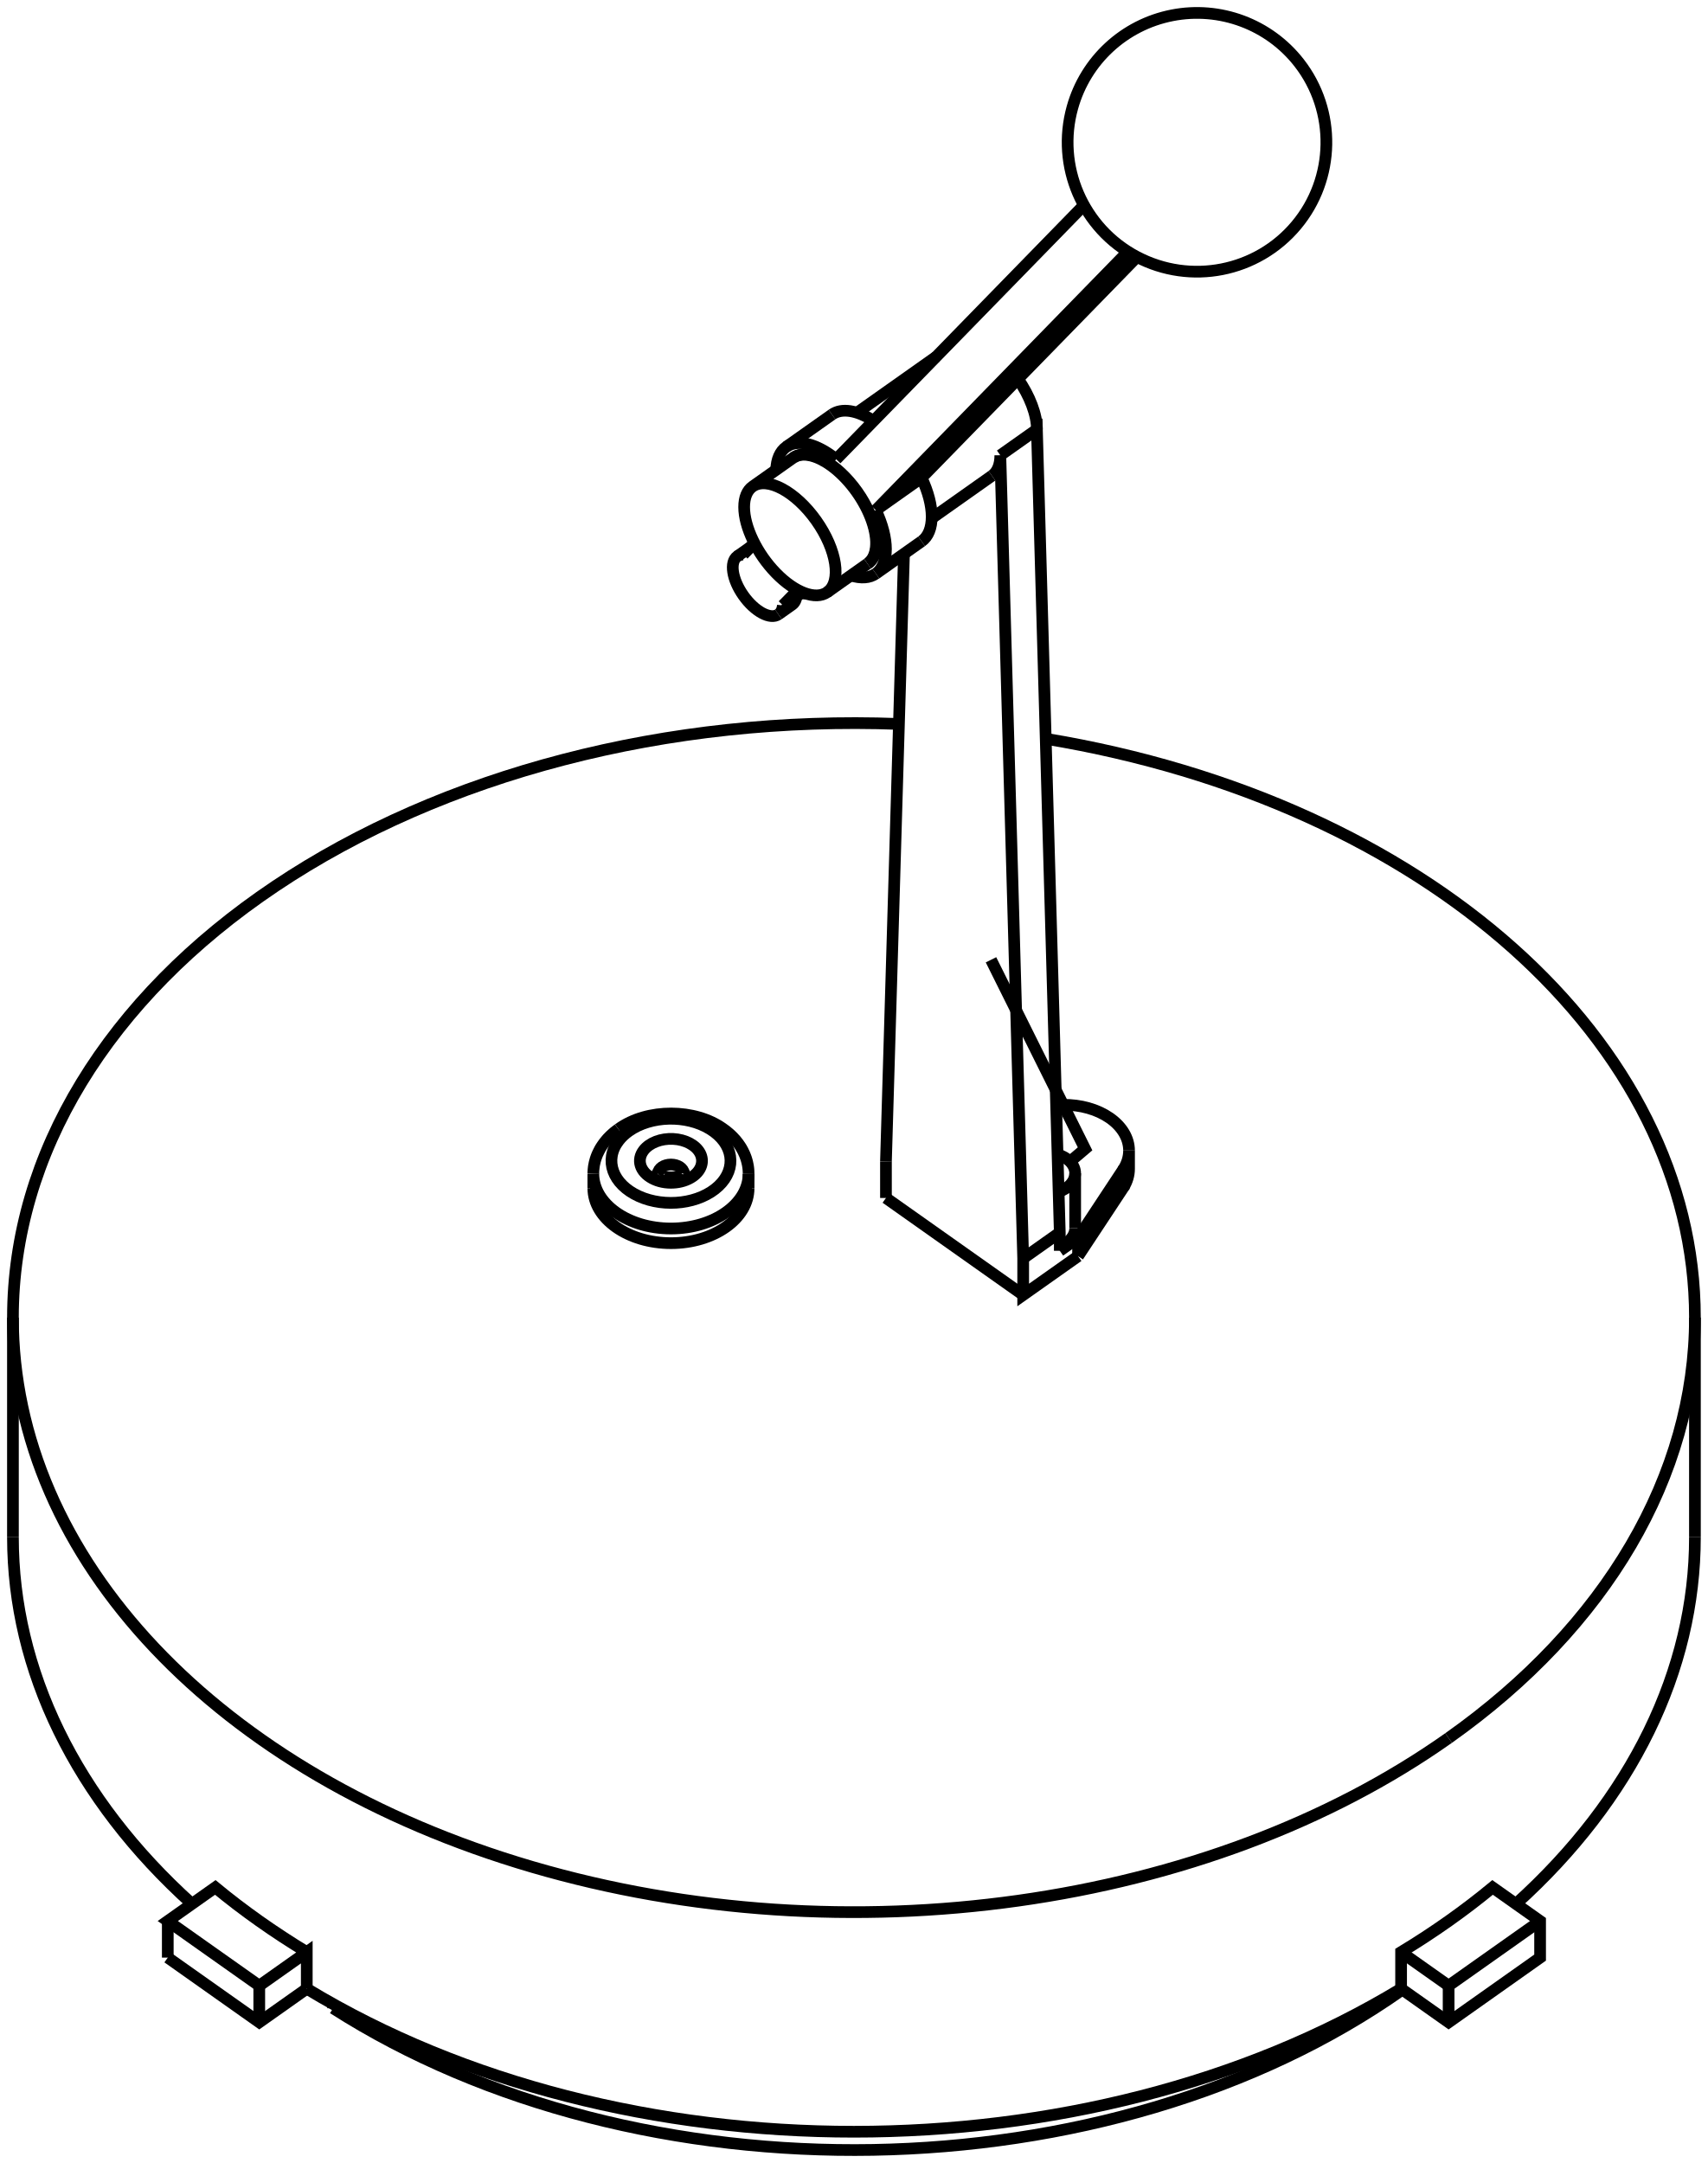
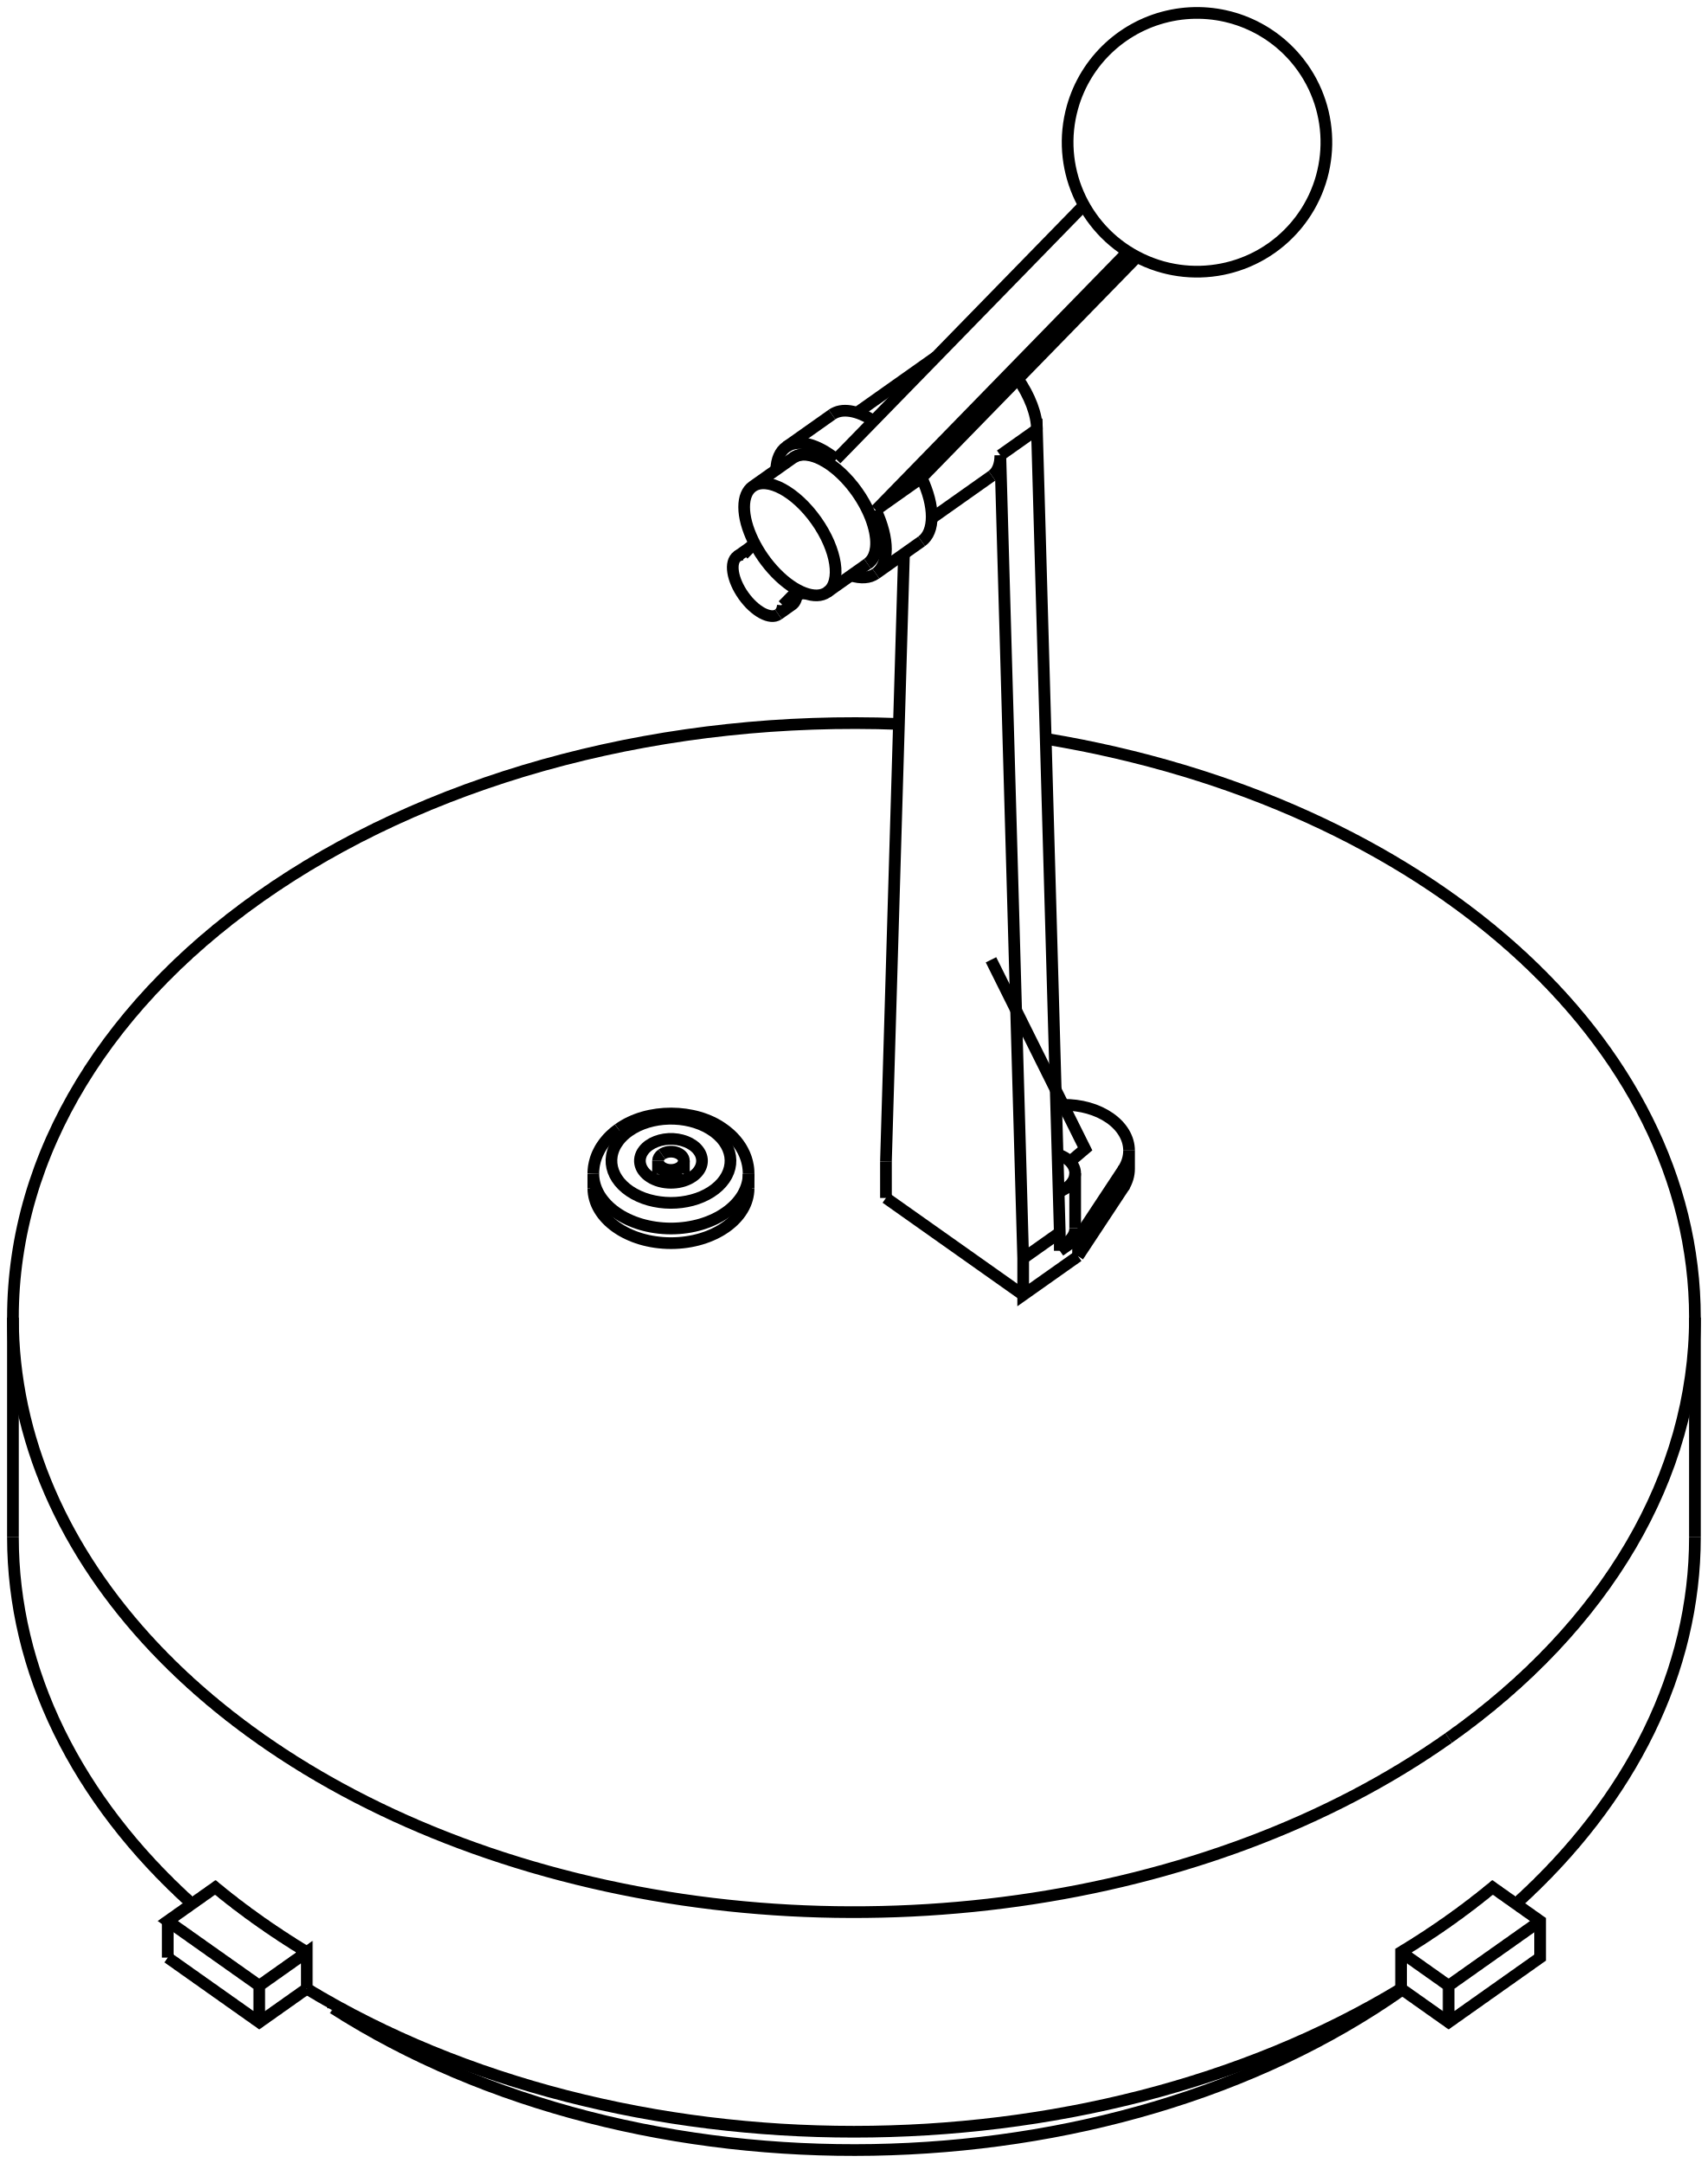
<svg xmlns="http://www.w3.org/2000/svg" version="1.1" viewBox="-66 -55.182 132 167.186" fill="none" stroke="black" stroke-width="0.6%" vector-effect="non-scaling-stroke">
  <path d="M -51.164 91.978 A 65 45.952 360 0 1 -65 63.636" />
  <path d="M -53.033 96.129 L -45.962 101.128 L -42.29 98.532" />
  <path d="M 42.29 98.532 A 65 45.952 360 0 1 -42.29 98.532" />
  <path d="M 42.29 98.532 L 45.962 101.128 L 53.033 96.129 L 53.033 93.3 L 49.361 90.704 A 65 45.952 360 0 1 45.962 93.3 A 65 45.952 360 0 1 42.29 95.703 L 42.29 98.532 Z" />
  <path d="M 65 63.636 A 65 45.952 360 0 1 51.164 91.978" />
  <path d="M 45.962 79.155 A 65 45.952 360 0 1 -65 46.662 A 65 45.952 360 0 1 3.478 0.775" />
  <path d="M 14.823 1.92 A 65 45.952 360 0 1 65 46.662 A 65 45.952 360 0 1 45.962 79.155" />
  <path d="M -42.29 95.703 A 65 45.952 360 0 1 -49.361 90.704 L -53.033 93.3 L -45.962 98.299 L -42.29 95.703 L -42.29 98.532" />
  <path d="M -53.033 96.129 L -53.033 93.3" />
  <path d="M -45.962 101.128 L -45.962 98.299" />
  <path d="M 45.962 101.128 L 45.962 98.299 L 53.033 93.3" />
  <path d="M 42.29 95.703 L 45.962 98.299" />
  <path d="M -40.252 100.042 A 60 42.418 180 0 0 42.392 98.604" />
  <path d="M -40.252 99.717 L -40.252 100.042" />
  <path d="M -20.142 36.664 A 6 4.242 180 0 0 -8.142 36.664" />
  <path d="M 17.324 41.913 L 13.081 44.912 L 13.081 42.083 L 11.314 -19.99 A 5 2.501 234.741 0 1 10.665 -18.407" />
  <path d="M 2.475 37.414 L 13.081 44.912" />
  <path d="M 20.852 36.568 A 5 3.535 180 0 0 21.263 35.164" />
  <path d="M 17.324 41.913 L 20.852 36.568 L 20.852 35.153 A 5 3.535 180 0 0 21.263 33.749 L 21.263 35.164" />
  <path d="M -8.142 35.532 A 6 4.242 360 0 1 -20.142 35.532 L -20.142 36.664" />
  <path d="M 15.91 41.498 L 15.91 40.083 L 14.142 -21.99 L 11.314 -19.99" />
  <path d="M 15.91 41.498 L 17.324 40.498 L 20.852 35.153" />
  <path d="M 17.324 41.913 L 17.324 40.498" />
  <path d="M 15.91 40.083 L 13.081 42.083" />
  <path d="M 2.475 34.585 L 2.475 37.414" />
  <path d="M 3.868 -12.378 L 2.475 34.585" />
  <path d="M 21.263 33.749 A 5 3.535 180 0 0 16.171 30.215" />
  <path d="M -17.395 32.242 A 4.6 3.252 360 1 1 -18.179 32.983 A 4.6 3.252 360 0 1 -17.395 32.242 Z" />
  <path d="M 14.142 -21.99 A 5 2.501 54.741 0 0 12.677 -25.892" />
  <path d="M 16.7 34.601 C 16.75 34.56 16.8 34.52 16.851 34.475 C 16.9 34.43 16.95 34.39 17.002 34.349 C 17.07 34.29 17.15 34.23 17.219 34.166 C 17.29 34.11 17.36 34.04 17.435 33.983 C 17.51 33.92 17.58 33.86 17.649 33.8 C 17.72 33.74 17.79 33.68 17.864 33.617 L 10.593 19.004" />
  <path d="M 17.099 39.748 A 2.25 1.591 360 0 1 15.91 41.151" />
  <path d="M -12.445 35.742 A 2.4 1.697 360 0 1 -16.248 33.728 A 2.4 1.697 360 1 1 -12.445 35.742 Z" />
  <path d="M 15.738 34.043 A 2.25 1.591 0 0 1 17.099 35.505 L 17.099 39.748" />
  <path d="M 17.099 35.505 A 2.25 1.591 0 0 1 15.82 36.94" />
-   <path d="M -13.144 35.49 A 1 0.707 180 0 0 -15.14 35.49" />
+   <path d="M -14.849 34.042 A 1 0.707 360 0 1 -13.142 34.542 L -13.142 35.487" />
+   <path d="M -13.142 34.542 A 1 0.707 360 0 1 -15.142 34.542 L -15.142 35.487" />
+   <path d="M -15.142 34.542 A 1 0.707 360 0 1 -14.849 34.042" />
  <path d="M 1.657 -13.748 A 4 2 54.741 0 0 1.692 -14.024" />
  <path d="M -2.233 -19.576 A 4 2 54.741 0 0 -2.505 -19.635" />
  <path d="M 1.048 -11.609 A 5 2.501 54.741 1 0 -4.725 -19.774 L -7.836 -17.575 A 5 2.501 234.741 1 1 -2.063 -9.409 A 5 2.501 234.741 0 1 -8.485 -15.991 A 5 2.501 234.741 0 1 -7.836 -17.575" />
  <path d="M 5.231 -13.341 A 6 3.001 54.741 0 0 5.227 -18.252 L 21.876 -35.324" />
  <path d="M 1.522 -22.651 A 6 3.001 54.741 0 0 -1.696 -23.14" />
  <path d="M 1.692 -15.752 L 21.173 -35.73" />
  <path d="M 1.692 -15.752 L 5.227 -18.252" />
  <path d="M -5.489 -8.389 L -4.334 -9.574" />
  <path d="M 1.692 -15.752 A 6 3.001 234.741 0 1 1.696 -10.842 L 5.231 -13.341" />
  <path d="M 1.696 -10.842 A 6 3.001 234.741 0 1 -0.236 -10.701" />
  <path d="M 17.778 -39.321 L -1.37 -19.685" />
  <path d="M -6.008 -18.867 A 6 3.001 234.741 0 1 -5.231 -20.641 L -1.696 -23.14" />
  <path d="M -5.231 -20.641 A 6 3.001 234.741 0 1 -1.37 -19.685" />
  <path d="M -7.693 -13.201 L -8.551 -12.322" />
  <path d="M -5.489 -8.389 A 2.75 1.375 234.741 0 1 -5.837 -7.695 L -4.776 -8.445 A 2.75 1.375 54.741 0 0 -4.428 -9.139" />
  <path d="M -5.837 -7.695 A 2.75 1.375 234.741 0 1 -9.012 -12.186 L -7.954 -12.934" />
  <path d="M -9.012 -12.186 A 2.75 1.375 234.741 0 1 -8.551 -12.322" />
  <path d="M -4.689 -19.798 A 5 2.501 234.741 0 1 -4.654 -19.824 A 5 2.501 234.741 0 1 1.119 -11.659 A 5 2.501 234.741 0 1 1.083 -11.634" />
  <path d="M -4.01 -9.418 L -4.43 -9.122" />
  <path d="M -5.489 -8.389 L -4.428 -9.139" />
  <path d="M -3.736 -9.312 A 2.75 1.375 234.741 0 1 -4.102 -9.34" />
  <path d="M -4.283 -19.974 A 5 2.501 234.741 0 1 -4.257 -20.012" />
  <path d="M 1.429 -11.97 A 5 2.501 234.741 0 1 1.384 -11.958" />
  <path d="M -65 46.662 L -65 63.636" />
  <path d="M 65 46.662 L 65 63.636" />
  <path d="M -8.142 35.532 L -8.142 36.664" />
  <path d="M -8.142 35.532 C -8.14 35.49 -8.14 35.44 -8.145 35.394 C -8.15 35.35 -8.15 35.3 -8.152 35.257 C -8.16 35.21 -8.16 35.17 -8.165 35.119 C -8.17 35.07 -8.18 35.03 -8.183 34.983 C -8.19 34.94 -8.2 34.89 -8.206 34.846 C -8.21 34.8 -8.22 34.76 -8.234 34.711 C -8.24 34.67 -8.26 34.62 -8.267 34.577 C -8.28 34.53 -8.29 34.49 -8.305 34.443 C -8.32 34.4 -8.33 34.36 -8.347 34.311 C -8.36 34.27 -8.38 34.22 -8.395 34.181 C -8.41 34.14 -8.43 34.09 -8.447 34.051 C -8.47 34.01 -8.48 33.97 -8.504 33.924 C -8.52 33.88 -8.54 33.84 -8.565 33.798 C -8.59 33.76 -8.61 33.71 -8.631 33.674 C -8.65 33.63 -8.68 33.59 -8.701 33.551 C -8.73 33.51 -8.75 33.47 -8.776 33.431 C -8.8 33.4 -8.82 33.37 -8.84 33.334 C -8.86 33.3 -8.88 33.27 -8.907 33.238 C -8.93 33.21 -8.95 33.18 -8.977 33.144 C -9 33.11 -9.02 33.08 -9.049 33.051 C -9.07 33.02 -9.1 32.99 -9.124 32.96 C -9.15 32.93 -9.18 32.9 -9.202 32.87 C -9.23 32.84 -9.25 32.81 -9.282 32.783 C -9.31 32.75 -9.34 32.72 -9.365 32.696 C -9.39 32.67 -9.42 32.64 -9.45 32.612 C -9.48 32.58 -9.51 32.56 -9.537 32.529 C -9.57 32.5 -9.6 32.48 -9.627 32.448 C -9.66 32.42 -9.69 32.4 -9.718 32.369 C -9.84 32.26 -9.97 32.17 -10.107 32.071 C -12.26 30.51 -15.95 30.46 -18.203 32.089" />
  <path d="M -20.142 35.532 C -20.14 35.49 -20.14 35.44 -20.14 35.401 C -20.14 35.36 -20.14 35.31 -20.133 35.269 C -20.13 35.23 -20.13 35.18 -20.121 35.138 C -20.12 35.09 -20.11 35.05 -20.105 35.008 C -20.1 34.96 -20.09 34.92 -20.084 34.878 C -20.08 34.83 -20.07 34.79 -20.058 34.748 C -20.05 34.71 -20.04 34.66 -20.028 34.62 C -20.02 34.58 -20.01 34.53 -19.994 34.492 C -19.98 34.45 -19.97 34.41 -19.955 34.366 C -19.94 34.32 -19.93 34.28 -19.912 34.24 C -19.9 34.2 -19.88 34.16 -19.864 34.116 C -19.85 34.08 -19.83 34.03 -19.812 33.994 C -19.79 33.95 -19.78 33.91 -19.756 33.873 C -19.74 33.83 -19.72 33.79 -19.696 33.753 C -19.68 33.71 -19.65 33.67 -19.632 33.635 C -19.61 33.6 -19.59 33.56 -19.564 33.519 C -19.54 33.48 -19.52 33.45 -19.499 33.417 C -19.48 33.38 -19.45 33.35 -19.432 33.316 C -19.41 33.28 -19.39 33.25 -19.362 33.217 C -19.34 33.18 -19.31 33.15 -19.288 33.119 C -19.26 33.09 -19.24 33.05 -19.212 33.023 C -19.19 32.99 -19.16 32.96 -19.133 32.929 C -19.11 32.9 -19.08 32.87 -19.052 32.836 C -19.02 32.81 -19 32.78 -18.967 32.746 C -18.94 32.72 -18.91 32.69 -18.88 32.657 C -18.85 32.63 -18.82 32.6 -18.791 32.57 C -18.76 32.54 -18.73 32.51 -18.699 32.485 C -18.67 32.46 -18.64 32.43 -18.604 32.402 C -18.54 32.35 -18.48 32.29 -18.408 32.242 C -18.34 32.19 -18.27 32.14 -18.203 32.089" />
  <path d="M 6.008 -15.116 L 10.665 -18.407" />
  <path d="M 0.236 -23.281 L 6.355 -27.607" />
+   <path d="M -13.253 35.589 C -13.26 35.59 -13.27 35.6 -13.275 35.603 C -13.28 35.61 -13.29 35.61 -13.298 35.619 C -13.31 35.62 -13.32 35.63 -13.324 35.634 C -13.33 35.64 -13.34 35.64 -13.352 35.649 C -13.36 35.65 -13.37 35.66 -13.381 35.665 C -13.39 35.67 -13.4 35.67 -13.413 35.68 C -13.42 35.68 -13.43 35.69 -13.446 35.695 C -13.46 35.7 -13.47 35.7 -13.481 35.709 C -13.49 35.71 -13.51 35.72 -13.518 35.723 C -13.53 35.73 -13.54 35.73 -13.556 35.737 C -13.57 35.74 -13.58 35.75 -13.596 35.75 C -13.61 35.75 -13.62 35.76 -13.637 35.762 C -13.65 35.77 -13.66 35.77 -13.679 35.773 C -13.69 35.78 -13.71 35.78 -13.723 35.783 C -13.74 35.79 -13.75 35.79 -13.767 35.793 C -13.78 35.8 -13.8 35.8 -13.813 35.801 C -13.83 35.8 -13.84 35.81 -13.86 35.809 C -13.88 35.81 -13.89 35.81 -13.909 35.815 C -13.93 35.82 -13.94 35.82 -13.958 35.82 C -13.97 35.82 -13.99 35.82 -14.007 35.824 C -14.02 35.83 -14.04 35.83 -14.057 35.827 C -14.07 35.83 -14.09 35.83 -14.107 35.828 C -14.12 35.83 -14.14 35.83 -14.157 35.829 C -14.17 35.83 -14.19 35.83 -14.208 35.828 C -14.22 35.83 -14.24 35.83 -14.257 35.825 C -14.27 35.82 -14.29 35.82 -14.307 35.822 C -14.32 35.82 -14.34 35.82 -14.356 35.817 C -14.37 35.82 -14.39 35.81 -14.405 35.811 C -14.47 35.8 -14.53 35.79 -14.591 35.776 C -15.18 35.59 -15.16 35.44 -15.153 35.471 C -15.15 35.47 -15.15 35.47 -15.153 35.472 C -15.15 35.47 -15.15 35.47 -15.152 35.473 C -15.15 35.47 -15.15 35.47 -15.152 35.474 C -15.15 35.47 -15.15 35.48 -15.151 35.476 C -15.15 35.48 -15.15 35.48 -15.15 35.479 C -15.15 35.48 -15.15 35.48 -15.149 35.482 C -15.15 35.48 -15.15 35.48 -15.148 35.486 C -15.15 35.49 -15.15 35.49 -15.147 35.49 C -15.15 35.49 -15.15 35.49 -15.146 35.494 C -15.15 35.5 -15.15 35.5 -15.145 35.499 C -15.14 35.5 -15.14 35.5 -15.144 35.504 C -15.14 35.51 -15.14 35.51 -15.143 35.509 C -15.14 35.51 -15.14 35.51 -15.143 35.515 C -15.14 35.52 -15.14 35.52 -15.142 35.521 C -15.14 35.52 -15.14 35.52 -15.142 35.526 C -15.14 35.53 -15.14 35.53 -15.142 35.532" />
  <path d="M -13.142 35.532 C -13.14 35.53 -13.14 35.53 -13.142 35.526 C -13.14 35.52 -13.14 35.52 -13.142 35.521 C -13.14 35.52 -13.14 35.52 -13.141 35.515 C -13.14 35.51 -13.14 35.51 -13.141 35.509 C -13.14 35.51 -13.14 35.51 -13.14 35.504 C -13.14 35.5 -13.14 35.5 -13.139 35.499 C -13.14 35.5 -13.14 35.5 -13.138 35.494 C -13.14 35.49 -13.14 35.49 -13.137 35.49 C -13.14 35.49 -13.14 35.49 -13.136 35.486 C -13.14 35.48 -13.14 35.48 -13.135 35.482 C -13.14 35.48 -13.13 35.48 -13.134 35.479 C -13.13 35.48 -13.13 35.48 -13.134 35.476 C -13.13 35.48 -13.13 35.47 -13.133 35.474 C -13.13 35.47 -13.13 35.47 -13.132 35.473 C -13.13 35.47 -13.13 35.47 -13.132 35.472 C -13.13 35.47 -13.13 35.47 -13.132 35.471 C -13.13 35.47 -13.13 35.47 -13.132 35.472 C -13.13 35.47 -13.13 35.47 -13.133 35.473 C -13.13 35.47 -13.13 35.47 -13.134 35.476 C -13.13 35.48 -13.14 35.48 -13.136 35.479 C -13.14 35.48 -13.14 35.48 -13.139 35.483 C -13.14 35.49 -13.14 35.49 -13.143 35.489 C -13.14 35.49 -13.15 35.49 -13.148 35.495 C -13.15 35.5 -13.15 35.5 -13.154 35.502 C -13.16 35.5 -13.16 35.51 -13.162 35.51 C -13.16 35.51 -13.17 35.52 -13.17 35.52 C -13.17 35.52 -13.18 35.53 -13.18 35.529 C -13.18 35.53 -13.19 35.54 -13.192 35.54 C -13.2 35.54 -13.2 35.55 -13.205 35.551 C -13.21 35.56 -13.21 35.56 -13.219 35.563 C -13.22 35.57 -13.23 35.57 -13.236 35.576 C -13.24 35.58 -13.25 35.58 -13.253 35.589" />
-   <path d="M -15.142 35.532 C -15.14 35.53 -15.14 35.53 -15.142 35.526 C -15.14 35.52 -15.14 35.52 -15.142 35.521 C -15.14 35.52 -15.14 35.52 -15.143 35.515 C -15.14 35.51 -15.14 35.51 -15.143 35.509 C -15.14 35.51 -15.14 35.51 -15.144 35.504 C -15.14 35.5 -15.14 35.5 -15.145 35.499 C -15.15 35.5 -15.15 35.5 -15.146 35.494 C -15.15 35.49 -15.15 35.49 -15.147 35.49 C -15.15 35.49 -15.15 35.49 -15.148 35.486 C -15.15 35.48 -15.15 35.48 -15.149 35.482 C -15.15 35.48 -15.15 35.48 -15.15 35.479 C -15.15 35.48 -15.15 35.48 -15.151 35.476 C -15.15 35.48 -15.15 35.47 -15.152 35.474 C -15.15 35.47 -15.15 35.47 -15.152 35.473 C -15.15 35.47 -15.15 35.47 -15.153 35.472 C -15.15 35.47 -15.15 35.47 -15.153 35.471 C -15.15 35.47 -15.15 35.47 -15.153 35.472 C -15.15 35.47 -15.15 35.47 -15.152 35.472 C -15.15 35.47 -15.15 35.47 -15.152 35.473 C -15.15 35.47 -15.15 35.47 -15.151 35.475 C -15.15 35.48 -15.15 35.48 -15.15 35.477 C -15.15 35.48 -15.15 35.48 -15.148 35.479 C -15.15 35.48 -15.15 35.48 -15.146 35.482 C -15.15 35.48 -15.14 35.48 -15.144 35.485 C -15.14 35.49 -15.14 35.49 -15.141 35.489 C -15.14 35.49 -15.14 35.49 -15.138 35.493 C -15.14 35.49 -15.14 35.5 -15.134 35.498 C -15.13 35.5 -15.13 35.5 -15.13 35.503 C -15.13 35.5 -15.13 35.51 -15.125 35.508 C -15.12 35.51 -15.12 35.51 -15.119 35.514 C -15.12 35.52 -15.12 35.52 -15.113 35.52 C -15.11 35.52 -15.11 35.52 -15.107 35.527 C -15.1 35.53 -15.1 35.53 -15.099 35.534 C -15.1 35.54 -15.09 35.54 -15.09 35.543 C -15.09 35.55 -15.08 35.55 -15.08 35.551 C -15.08 35.55 -15.07 35.56 -15.069 35.56 C -15.07 35.56 -15.06 35.57 -15.058 35.569 C -15.05 35.57 -15.05 35.58 -15.045 35.578 C -15.04 35.58 -15.04 35.58 -15.032 35.588 C -15.03 35.59 -15.02 35.59 -15.018 35.598 C -15.01 35.6 -15.01 35.6 -15.003 35.608 C -15 35.61 -14.99 35.61 -14.987 35.618 C -14.98 35.62 -14.98 35.62 -14.97 35.628 C -14.96 35.63 -14.96 35.64 -14.952 35.639 C -14.93 35.65 -14.9 35.67 -14.872 35.68 C -14.22 35.98 -13.35 35.74 -13.253 35.589" />
  <path d="M 1.048 -11.609 L -2.063 -9.409" />
  <path d="M 34.407 -50.326 A 10 10 0 0 0 16.886 -46.877 A 10 10 0 1 0 34.407 -50.326 Z" />
  <path d="M -4.432 -9.107 L -3.999 -9.413" />
</svg>
